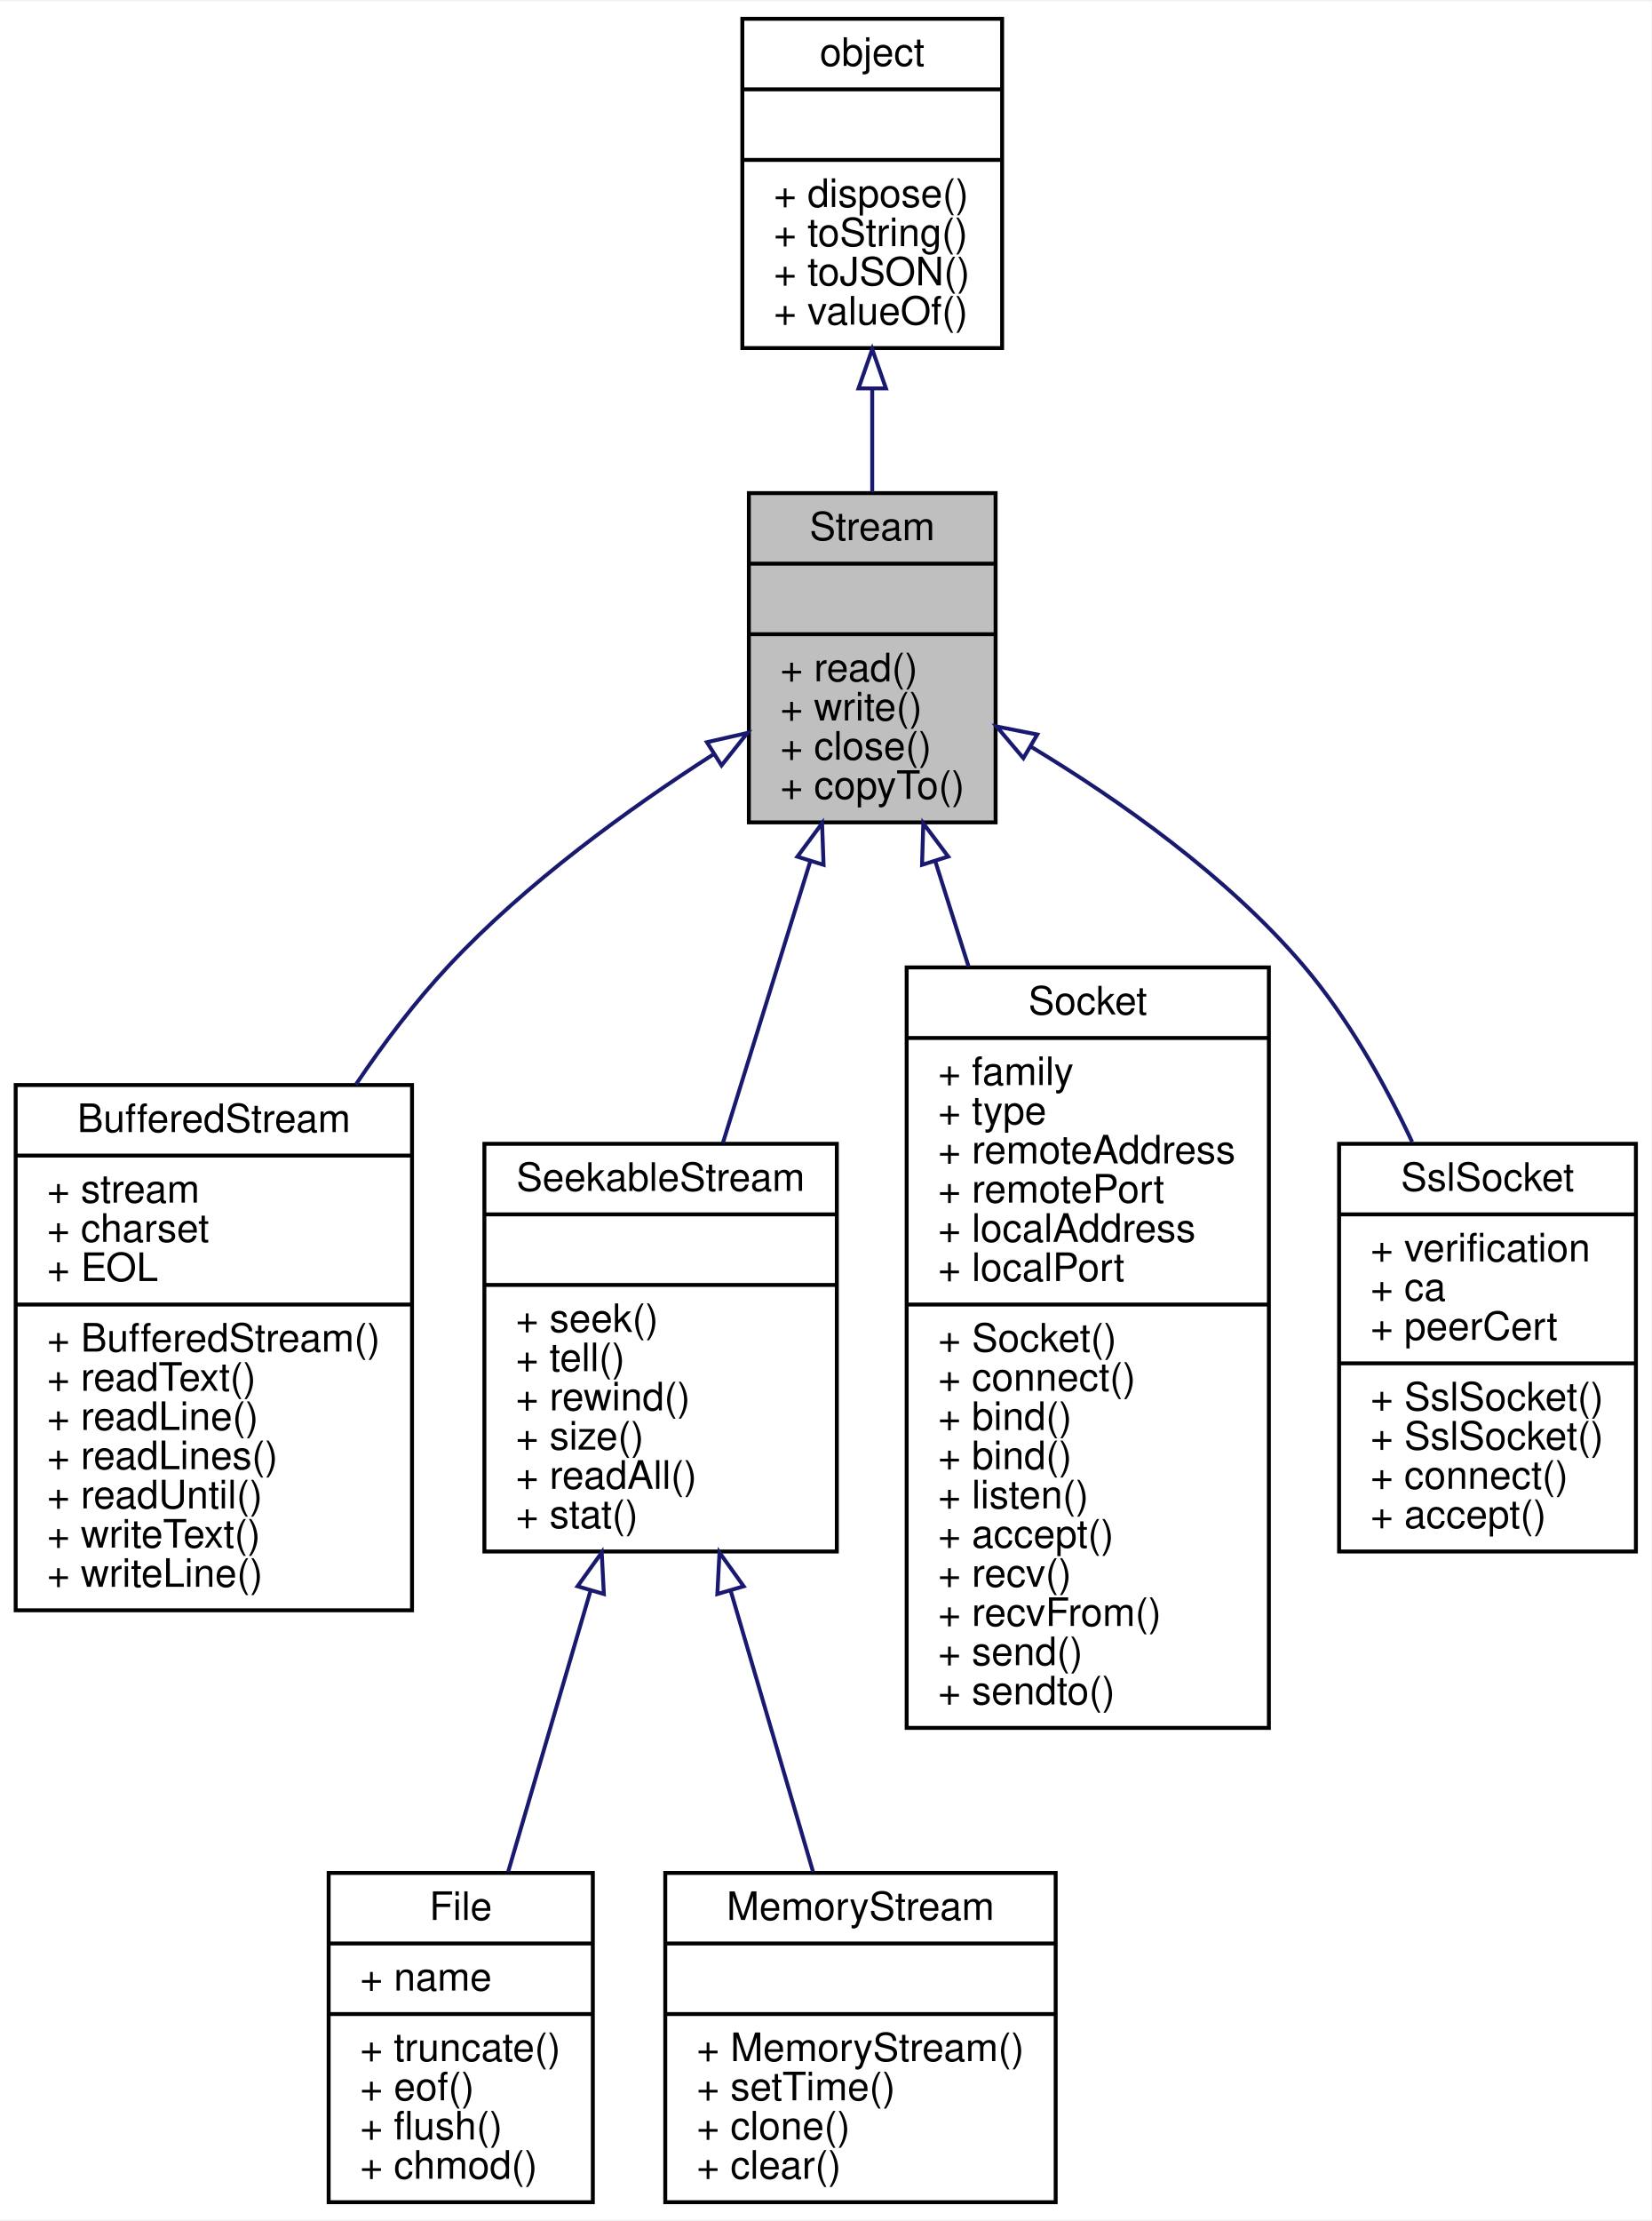
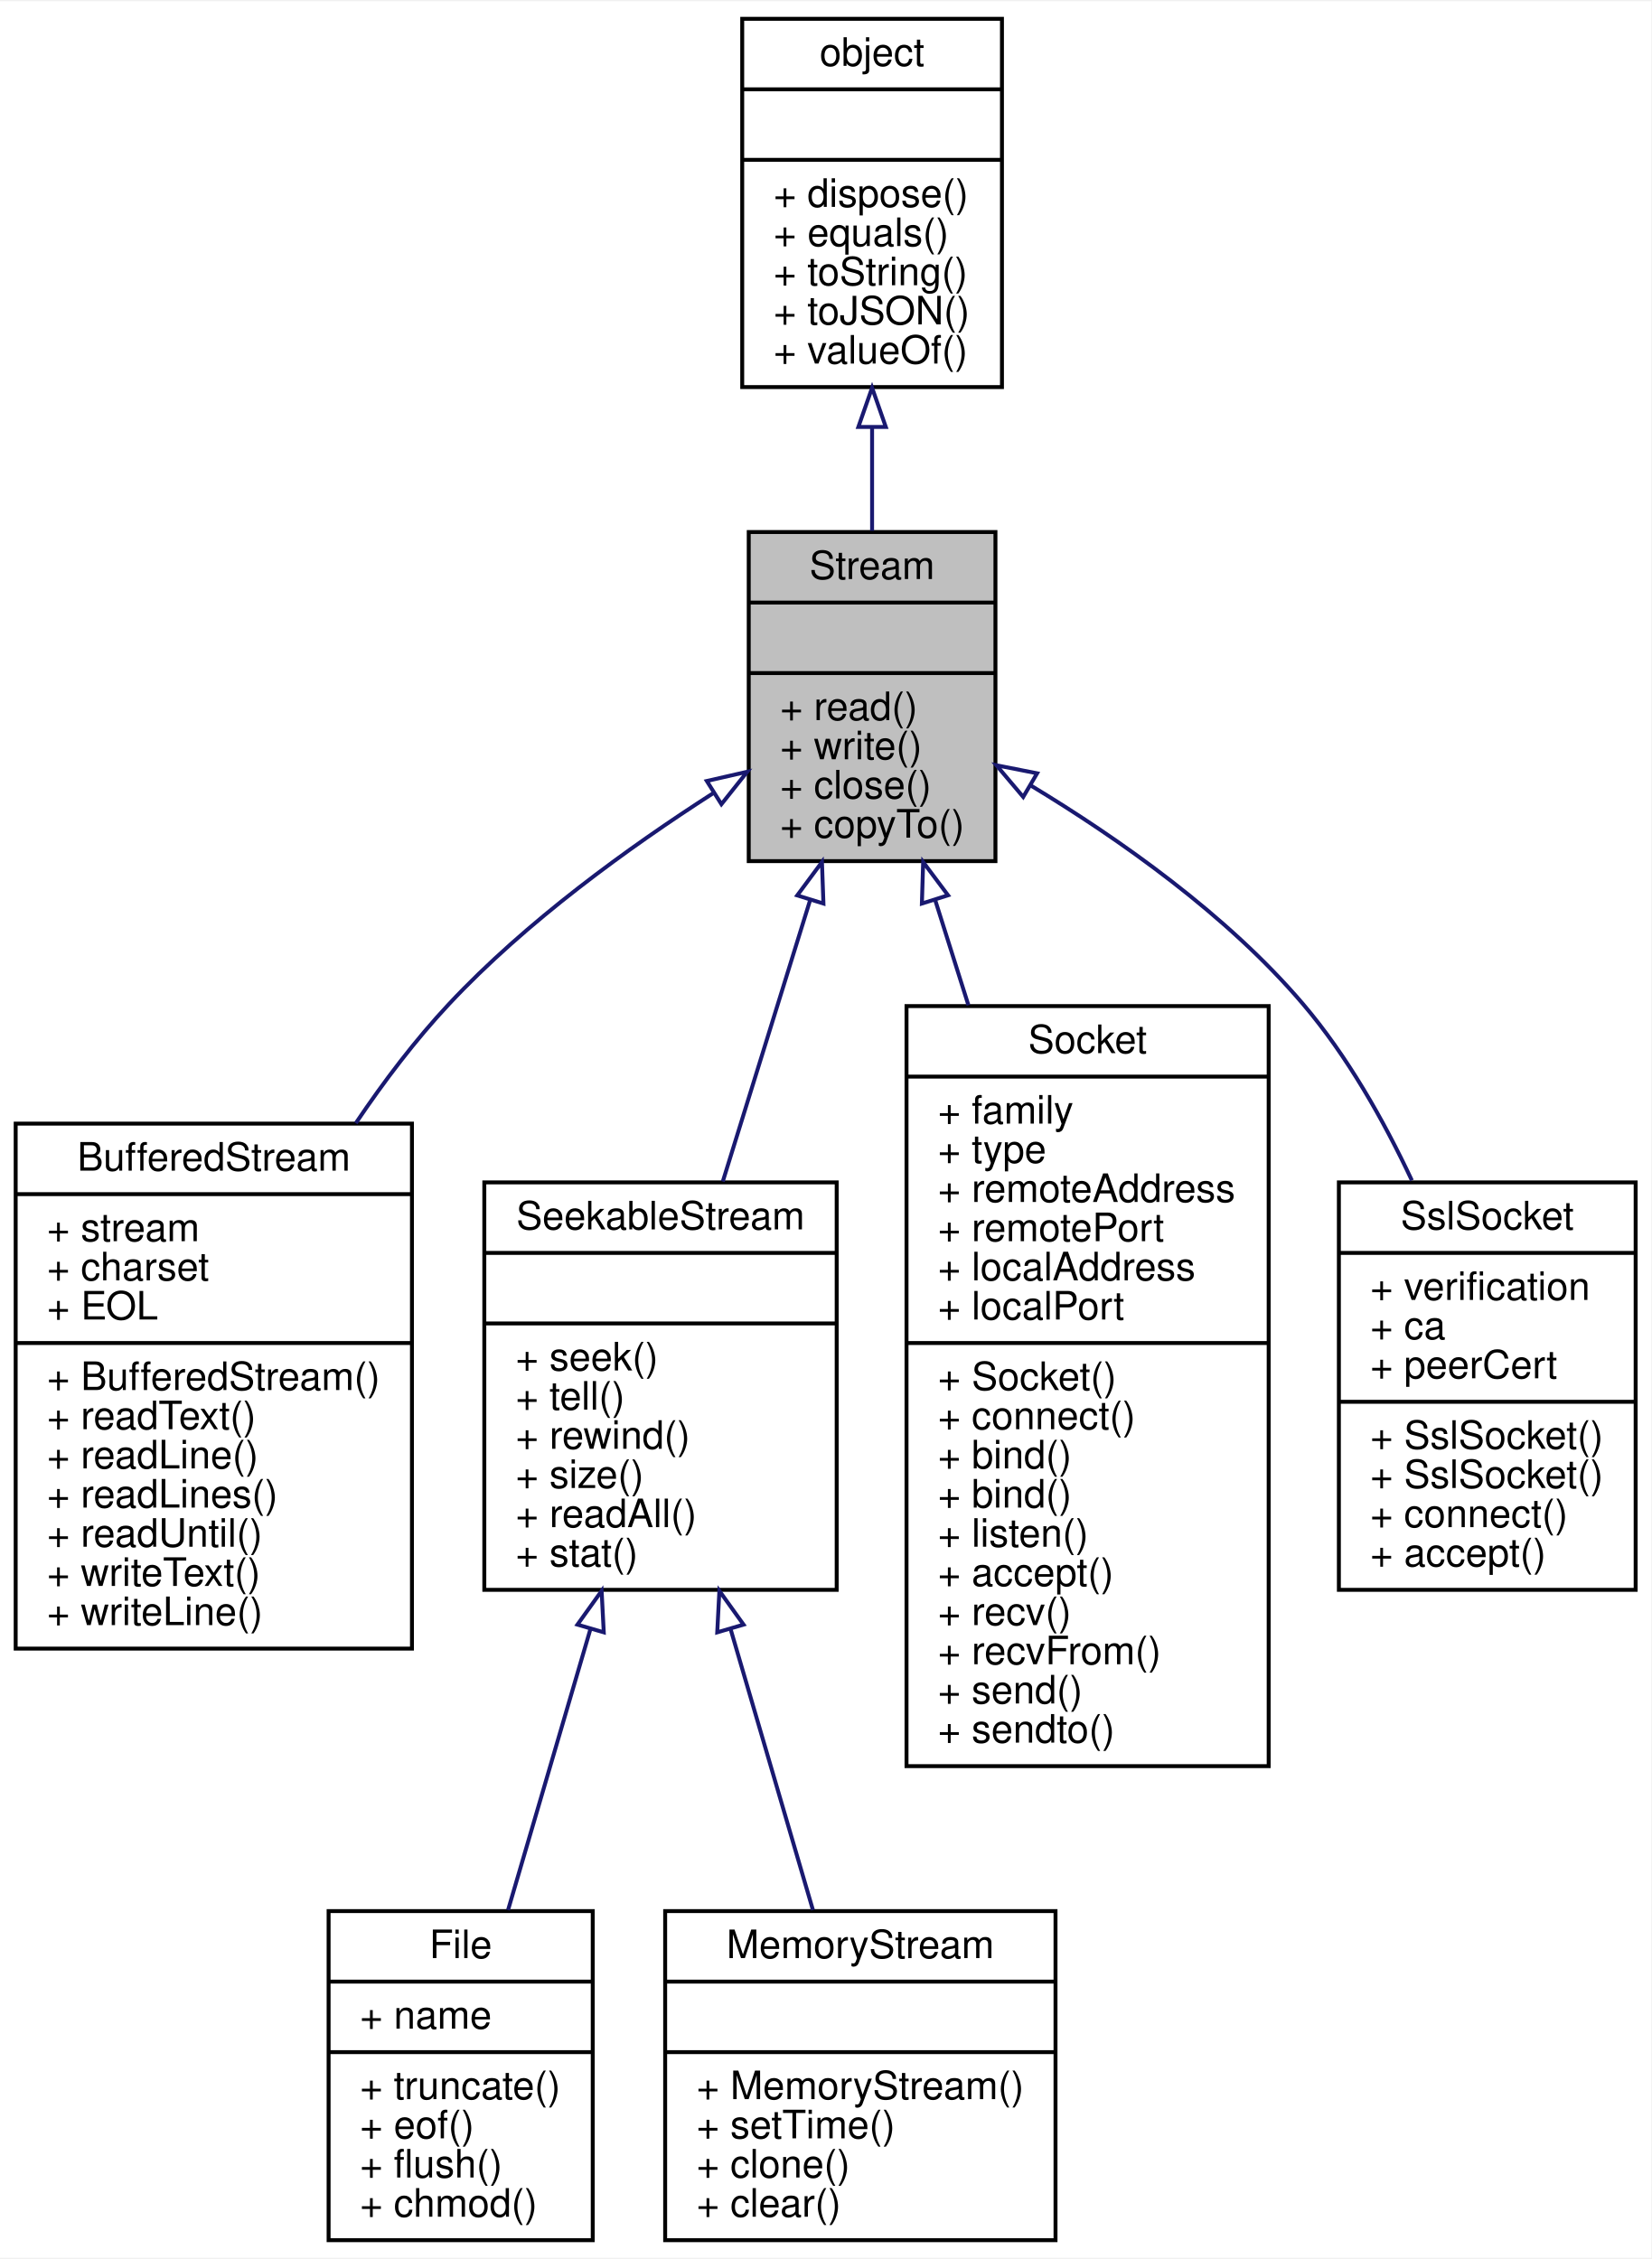
- <svg xmlns="http://www.w3.org/2000/svg" xmlns:xlink="http://www.w3.org/1999/xlink" width="421pt" height="566pt" viewBox="0.00 0.00 421.44 566.00">
-   <g id="graph0" class="graph" transform="scale(1 1) rotate(0) translate(4 562)">
-     <polygon fill="white" stroke="none" points="-4,4 -4,-562 417.439,-562 417.439,4 -4,4" />
+ <svg xmlns="http://www.w3.org/2000/svg" xmlns:xlink="http://www.w3.org/1999/xlink" width="421pt" height="576pt" viewBox="0.00 0.00 421.44 576.00">
+   <g id="graph0" class="graph" transform="scale(1 1) rotate(0) translate(4 572)">
+     <polygon fill="white" stroke="none" points="-4,4 -4,-572 417.439,-572 417.439,4 -4,4" />
    <g id="node1" class="node">
      <polygon fill="#bfbfbf" stroke="black" points="187.087,-352.5 187.087,-436.5 250.05,-436.5 250.05,-352.5 187.087,-352.5" />
      <text text-anchor="middle" x="218.568" y="-424.5" font-family="Helvetica,sans-Serif" font-size="10.00">Stream</text>
      <polyline fill="none" stroke="black" points="187.087,-418.5 250.05,-418.5 " />
      <text text-anchor="middle" x="218.568" y="-406.5" font-family="Helvetica,sans-Serif" font-size="10.00"> </text>
      <polyline fill="none" stroke="black" points="187.087,-400.5 250.05,-400.5 " />
      <text text-anchor="start" x="195.087" y="-388.5" font-family="Helvetica,sans-Serif" font-size="10.00">+ read()</text>
      <text text-anchor="start" x="195.087" y="-378.5" font-family="Helvetica,sans-Serif" font-size="10.00">+ write()</text>
      <text text-anchor="start" x="195.087" y="-368.5" font-family="Helvetica,sans-Serif" font-size="10.00">+ close()</text>
      <text text-anchor="start" x="195.087" y="-358.5" font-family="Helvetica,sans-Serif" font-size="10.00">+ copyTo()</text>
    </g>
    <g id="node3" class="node">
      <g id="a_node3">
        <a xlink:href="../../d0/d37/interfaceBufferedStream.html" target="_top" xlink:title="缓存读取对象 ">
          <polygon fill="white" stroke="black" points="0,-151.5 0,-285.5 101.137,-285.5 101.137,-151.5 0,-151.5" />
          <text text-anchor="middle" x="50.568" y="-273.5" font-family="Helvetica,sans-Serif" font-size="10.00">BufferedStream</text>
          <polyline fill="none" stroke="black" points="0,-267.5 101.137,-267.5 " />
          <text text-anchor="start" x="8" y="-255.5" font-family="Helvetica,sans-Serif" font-size="10.00">+ stream</text>
          <text text-anchor="start" x="8" y="-245.5" font-family="Helvetica,sans-Serif" font-size="10.00">+ charset</text>
          <text text-anchor="start" x="8" y="-235.5" font-family="Helvetica,sans-Serif" font-size="10.00">+ EOL</text>
          <polyline fill="none" stroke="black" points="0,-229.5 101.137,-229.5 " />
          <text text-anchor="start" x="8" y="-217.5" font-family="Helvetica,sans-Serif" font-size="10.00">+ BufferedStream()</text>
          <text text-anchor="start" x="8" y="-207.5" font-family="Helvetica,sans-Serif" font-size="10.00">+ readText()</text>
          <text text-anchor="start" x="8" y="-197.5" font-family="Helvetica,sans-Serif" font-size="10.00">+ readLine()</text>
          <text text-anchor="start" x="8" y="-187.5" font-family="Helvetica,sans-Serif" font-size="10.00">+ readLines()</text>
          <text text-anchor="start" x="8" y="-177.5" font-family="Helvetica,sans-Serif" font-size="10.00">+ readUntil()</text>
          <text text-anchor="start" x="8" y="-167.5" font-family="Helvetica,sans-Serif" font-size="10.00">+ writeText()</text>
          <text text-anchor="start" x="8" y="-157.5" font-family="Helvetica,sans-Serif" font-size="10.00">+ writeLine()</text>
        </a>
      </g>
    </g>
    <g id="edge2" class="edge">
      <path fill="none" stroke="midnightblue" d="M178.054,-369.868C156.41,-355.974 130.25,-337.029 110.568,-316 102.008,-306.854 94.003,-296.308 86.804,-285.619" />
      <polygon fill="none" stroke="midnightblue" points="176.386,-372.954 186.714,-375.316 180.113,-367.029 176.386,-372.954" />
    </g>
    <g id="node4" class="node">
      <g id="a_node4">
        <a xlink:href="../../d6/d9c/interfaceSeekableStream.html" target="_top" xlink:title="可移动当前指针的流对象接口 ">
          <polygon fill="white" stroke="black" points="119.603,-166.5 119.603,-270.5 209.534,-270.5 209.534,-166.5 119.603,-166.5" />
          <text text-anchor="middle" x="164.568" y="-258.5" font-family="Helvetica,sans-Serif" font-size="10.00">SeekableStream</text>
          <polyline fill="none" stroke="black" points="119.603,-252.5 209.534,-252.5 " />
          <text text-anchor="middle" x="164.568" y="-240.5" font-family="Helvetica,sans-Serif" font-size="10.00"> </text>
          <polyline fill="none" stroke="black" points="119.603,-234.5 209.534,-234.5 " />
          <text text-anchor="start" x="127.603" y="-222.5" font-family="Helvetica,sans-Serif" font-size="10.00">+ seek()</text>
          <text text-anchor="start" x="127.603" y="-212.5" font-family="Helvetica,sans-Serif" font-size="10.00">+ tell()</text>
          <text text-anchor="start" x="127.603" y="-202.5" font-family="Helvetica,sans-Serif" font-size="10.00">+ rewind()</text>
          <text text-anchor="start" x="127.603" y="-192.5" font-family="Helvetica,sans-Serif" font-size="10.00">+ size()</text>
          <text text-anchor="start" x="127.603" y="-182.5" font-family="Helvetica,sans-Serif" font-size="10.00">+ readAll()</text>
          <text text-anchor="start" x="127.603" y="-172.5" font-family="Helvetica,sans-Serif" font-size="10.00">+ stat()</text>
        </a>
      </g>
    </g>
    <g id="edge3" class="edge">
      <path fill="none" stroke="midnightblue" d="M202.744,-342.511C195.727,-319.9 187.487,-293.348 180.462,-270.711" />
      <polygon fill="none" stroke="midnightblue" points="199.464,-343.751 205.771,-352.264 206.15,-341.676 199.464,-343.751" />
    </g>
    <g id="node7" class="node">
      <g id="a_node7">
        <a xlink:href="../../dd/d94/interfaceSocket.html" target="_top" xlink:title="网络套接口对象 ">
          <polygon fill="white" stroke="black" points="227.355,-121.5 227.355,-315.5 319.781,-315.5 319.781,-121.5 227.355,-121.5" />
          <text text-anchor="middle" x="273.568" y="-303.5" font-family="Helvetica,sans-Serif" font-size="10.00">Socket</text>
          <polyline fill="none" stroke="black" points="227.355,-297.5 319.781,-297.5 " />
          <text text-anchor="start" x="235.355" y="-285.5" font-family="Helvetica,sans-Serif" font-size="10.00">+ family</text>
          <text text-anchor="start" x="235.355" y="-275.5" font-family="Helvetica,sans-Serif" font-size="10.00">+ type</text>
          <text text-anchor="start" x="235.355" y="-265.5" font-family="Helvetica,sans-Serif" font-size="10.00">+ remoteAddress</text>
          <text text-anchor="start" x="235.355" y="-255.5" font-family="Helvetica,sans-Serif" font-size="10.00">+ remotePort</text>
          <text text-anchor="start" x="235.355" y="-245.5" font-family="Helvetica,sans-Serif" font-size="10.00">+ localAddress</text>
          <text text-anchor="start" x="235.355" y="-235.5" font-family="Helvetica,sans-Serif" font-size="10.00">+ localPort</text>
          <polyline fill="none" stroke="black" points="227.355,-229.5 319.781,-229.5 " />
          <text text-anchor="start" x="235.355" y="-217.5" font-family="Helvetica,sans-Serif" font-size="10.00">+ Socket()</text>
          <text text-anchor="start" x="235.355" y="-207.5" font-family="Helvetica,sans-Serif" font-size="10.00">+ connect()</text>
          <text text-anchor="start" x="235.355" y="-197.5" font-family="Helvetica,sans-Serif" font-size="10.00">+ bind()</text>
          <text text-anchor="start" x="235.355" y="-187.5" font-family="Helvetica,sans-Serif" font-size="10.00">+ bind()</text>
          <text text-anchor="start" x="235.355" y="-177.5" font-family="Helvetica,sans-Serif" font-size="10.00">+ listen()</text>
          <text text-anchor="start" x="235.355" y="-167.5" font-family="Helvetica,sans-Serif" font-size="10.00">+ accept()</text>
          <text text-anchor="start" x="235.355" y="-157.5" font-family="Helvetica,sans-Serif" font-size="10.00">+ recv()</text>
          <text text-anchor="start" x="235.355" y="-147.5" font-family="Helvetica,sans-Serif" font-size="10.00">+ recvFrom()</text>
          <text text-anchor="start" x="235.355" y="-137.5" font-family="Helvetica,sans-Serif" font-size="10.00">+ send()</text>
          <text text-anchor="start" x="235.355" y="-127.5" font-family="Helvetica,sans-Serif" font-size="10.00">+ sendto()</text>
        </a>
      </g>
    </g>
    <g id="edge6" class="edge">
      <path fill="none" stroke="midnightblue" d="M234.675,-342.545C237.368,-334.024 240.239,-324.943 243.153,-315.722" />
      <polygon fill="none" stroke="midnightblue" points="231.279,-341.675 231.603,-352.264 237.954,-343.784 231.279,-341.675" />
    </g>
    <g id="node8" class="node">
      <g id="a_node8">
        <a xlink:href="../../d0/d97/interfaceSslSocket.html" target="_top" xlink:title="ssl 网络套接口对象 ">
          <polygon fill="white" stroke="black" points="337.698,-166.5 337.698,-270.5 413.439,-270.5 413.439,-166.5 337.698,-166.5" />
          <text text-anchor="middle" x="375.568" y="-258.5" font-family="Helvetica,sans-Serif" font-size="10.00">SslSocket</text>
          <polyline fill="none" stroke="black" points="337.698,-252.5 413.439,-252.5 " />
          <text text-anchor="start" x="345.698" y="-240.5" font-family="Helvetica,sans-Serif" font-size="10.00">+ verification</text>
          <text text-anchor="start" x="345.698" y="-230.5" font-family="Helvetica,sans-Serif" font-size="10.00">+ ca</text>
          <text text-anchor="start" x="345.698" y="-220.5" font-family="Helvetica,sans-Serif" font-size="10.00">+ peerCert</text>
          <polyline fill="none" stroke="black" points="337.698,-214.5 413.439,-214.5 " />
          <text text-anchor="start" x="345.698" y="-202.5" font-family="Helvetica,sans-Serif" font-size="10.00">+ SslSocket()</text>
          <text text-anchor="start" x="345.698" y="-192.5" font-family="Helvetica,sans-Serif" font-size="10.00">+ SslSocket()</text>
          <text text-anchor="start" x="345.698" y="-182.5" font-family="Helvetica,sans-Serif" font-size="10.00">+ connect()</text>
          <text text-anchor="start" x="345.698" y="-172.5" font-family="Helvetica,sans-Serif" font-size="10.00">+ accept()</text>
        </a>
      </g>
    </g>
    <g id="edge7" class="edge">
      <path fill="none" stroke="midnightblue" d="M259.029,-371.831C281.684,-358.149 309.187,-338.773 328.568,-316 339.801,-302.802 349.075,-286.458 356.331,-270.995" />
      <polygon fill="none" stroke="midnightblue" points="257.135,-368.884 250.293,-376.973 260.686,-374.917 257.135,-368.884" />
    </g>
    <g id="node2" class="node">
      <g id="a_node2">
        <a xlink:href="../../db/d38/interfaceobject.html" target="_top" xlink:title="基础对象，所有对象均继承于此 ">
-           <polygon fill="white" stroke="black" points="185.424,-473.5 185.424,-557.5 251.712,-557.5 251.712,-473.5 185.424,-473.5" />
-           <text text-anchor="middle" x="218.568" y="-545.5" font-family="Helvetica,sans-Serif" font-size="10.00">object</text>
-           <polyline fill="none" stroke="black" points="185.424,-539.5 251.712,-539.5 " />
-           <text text-anchor="middle" x="218.568" y="-527.5" font-family="Helvetica,sans-Serif" font-size="10.00"> </text>
-           <polyline fill="none" stroke="black" points="185.424,-521.5 251.712,-521.5 " />
-           <text text-anchor="start" x="193.424" y="-509.5" font-family="Helvetica,sans-Serif" font-size="10.00">+ dispose()</text>
+           <polygon fill="white" stroke="black" points="185.424,-473.5 185.424,-567.5 251.712,-567.5 251.712,-473.5 185.424,-473.5" />
+           <text text-anchor="middle" x="218.568" y="-555.5" font-family="Helvetica,sans-Serif" font-size="10.00">object</text>
+           <polyline fill="none" stroke="black" points="185.424,-549.5 251.712,-549.5 " />
+           <text text-anchor="middle" x="218.568" y="-537.5" font-family="Helvetica,sans-Serif" font-size="10.00"> </text>
+           <polyline fill="none" stroke="black" points="185.424,-531.5 251.712,-531.5 " />
+           <text text-anchor="start" x="193.424" y="-519.5" font-family="Helvetica,sans-Serif" font-size="10.00">+ dispose()</text>
+           <text text-anchor="start" x="193.424" y="-509.5" font-family="Helvetica,sans-Serif" font-size="10.00">+ equals()</text>
          <text text-anchor="start" x="193.424" y="-499.5" font-family="Helvetica,sans-Serif" font-size="10.00">+ toString()</text>
          <text text-anchor="start" x="193.424" y="-489.5" font-family="Helvetica,sans-Serif" font-size="10.00">+ toJSON()</text>
          <text text-anchor="start" x="193.424" y="-479.5" font-family="Helvetica,sans-Serif" font-size="10.00">+ valueOf()</text>
        </a>
      </g>
    </g>
    <g id="edge1" class="edge">
-       <path fill="none" stroke="midnightblue" d="M218.568,-463.041C218.568,-454.241 218.568,-445.202 218.568,-436.713" />
-       <polygon fill="none" stroke="midnightblue" points="215.068,-463.214 218.568,-473.214 222.068,-463.214 215.068,-463.214" />
+       <path fill="none" stroke="midnightblue" d="M218.568,-463.061C218.568,-454.219 218.568,-445.225 218.568,-436.806" />
+       <polygon fill="none" stroke="midnightblue" points="215.068,-463.327 218.568,-473.327 222.068,-463.327 215.068,-463.327" />
    </g>
    <g id="node5" class="node">
      <g id="a_node5">
        <a xlink:href="../../d3/d3a/interfaceFile.html" target="_top" xlink:title="文件操作对象，用于二进制文件读写 ">
          <polygon fill="white" stroke="black" points="79.863,-0.5 79.863,-84.5 147.274,-84.5 147.274,-0.5 79.863,-0.5" />
          <text text-anchor="middle" x="113.568" y="-72.5" font-family="Helvetica,sans-Serif" font-size="10.00">File</text>
          <polyline fill="none" stroke="black" points="79.863,-66.5 147.274,-66.5 " />
          <text text-anchor="start" x="87.863" y="-54.5" font-family="Helvetica,sans-Serif" font-size="10.00">+ name</text>
          <polyline fill="none" stroke="black" points="79.863,-48.5 147.274,-48.5 " />
          <text text-anchor="start" x="87.863" y="-36.5" font-family="Helvetica,sans-Serif" font-size="10.00">+ truncate()</text>
          <text text-anchor="start" x="87.863" y="-26.5" font-family="Helvetica,sans-Serif" font-size="10.00">+ eof()</text>
          <text text-anchor="start" x="87.863" y="-16.5" font-family="Helvetica,sans-Serif" font-size="10.00">+ flush()</text>
          <text text-anchor="start" x="87.863" y="-6.5" font-family="Helvetica,sans-Serif" font-size="10.00">+ chmod()</text>
        </a>
      </g>
    </g>
    <g id="edge4" class="edge">
      <path fill="none" stroke="midnightblue" d="M146.718,-156.598C139.753,-132.837 131.95,-106.214 125.665,-84.77" />
      <polygon fill="none" stroke="midnightblue" points="143.371,-157.624 149.543,-166.235 150.088,-155.655 143.371,-157.624" />
    </g>
    <g id="node6" class="node">
      <g id="a_node6">
        <a xlink:href="../../d2/d93/interfaceMemoryStream.html" target="_top" xlink:title="内存流对象 ">
          <polygon fill="white" stroke="black" points="165.757,-0.5 165.757,-84.5 265.38,-84.5 265.38,-0.5 165.757,-0.5" />
          <text text-anchor="middle" x="215.568" y="-72.5" font-family="Helvetica,sans-Serif" font-size="10.00">MemoryStream</text>
          <polyline fill="none" stroke="black" points="165.757,-66.5 265.38,-66.5 " />
          <text text-anchor="middle" x="215.568" y="-54.5" font-family="Helvetica,sans-Serif" font-size="10.00"> </text>
          <polyline fill="none" stroke="black" points="165.757,-48.5 265.38,-48.5 " />
          <text text-anchor="start" x="173.757" y="-36.5" font-family="Helvetica,sans-Serif" font-size="10.00">+ MemoryStream()</text>
          <text text-anchor="start" x="173.757" y="-26.5" font-family="Helvetica,sans-Serif" font-size="10.00">+ setTime()</text>
          <text text-anchor="start" x="173.757" y="-16.5" font-family="Helvetica,sans-Serif" font-size="10.00">+ clone()</text>
          <text text-anchor="start" x="173.757" y="-6.5" font-family="Helvetica,sans-Serif" font-size="10.00">+ clear()</text>
        </a>
      </g>
    </g>
    <g id="edge5" class="edge">
      <path fill="none" stroke="midnightblue" d="M182.419,-156.598C189.383,-132.837 197.187,-106.214 203.472,-84.77" />
      <polygon fill="none" stroke="midnightblue" points="179.048,-155.655 179.594,-166.235 185.766,-157.624 179.048,-155.655" />
    </g>
  </g>
</svg>
